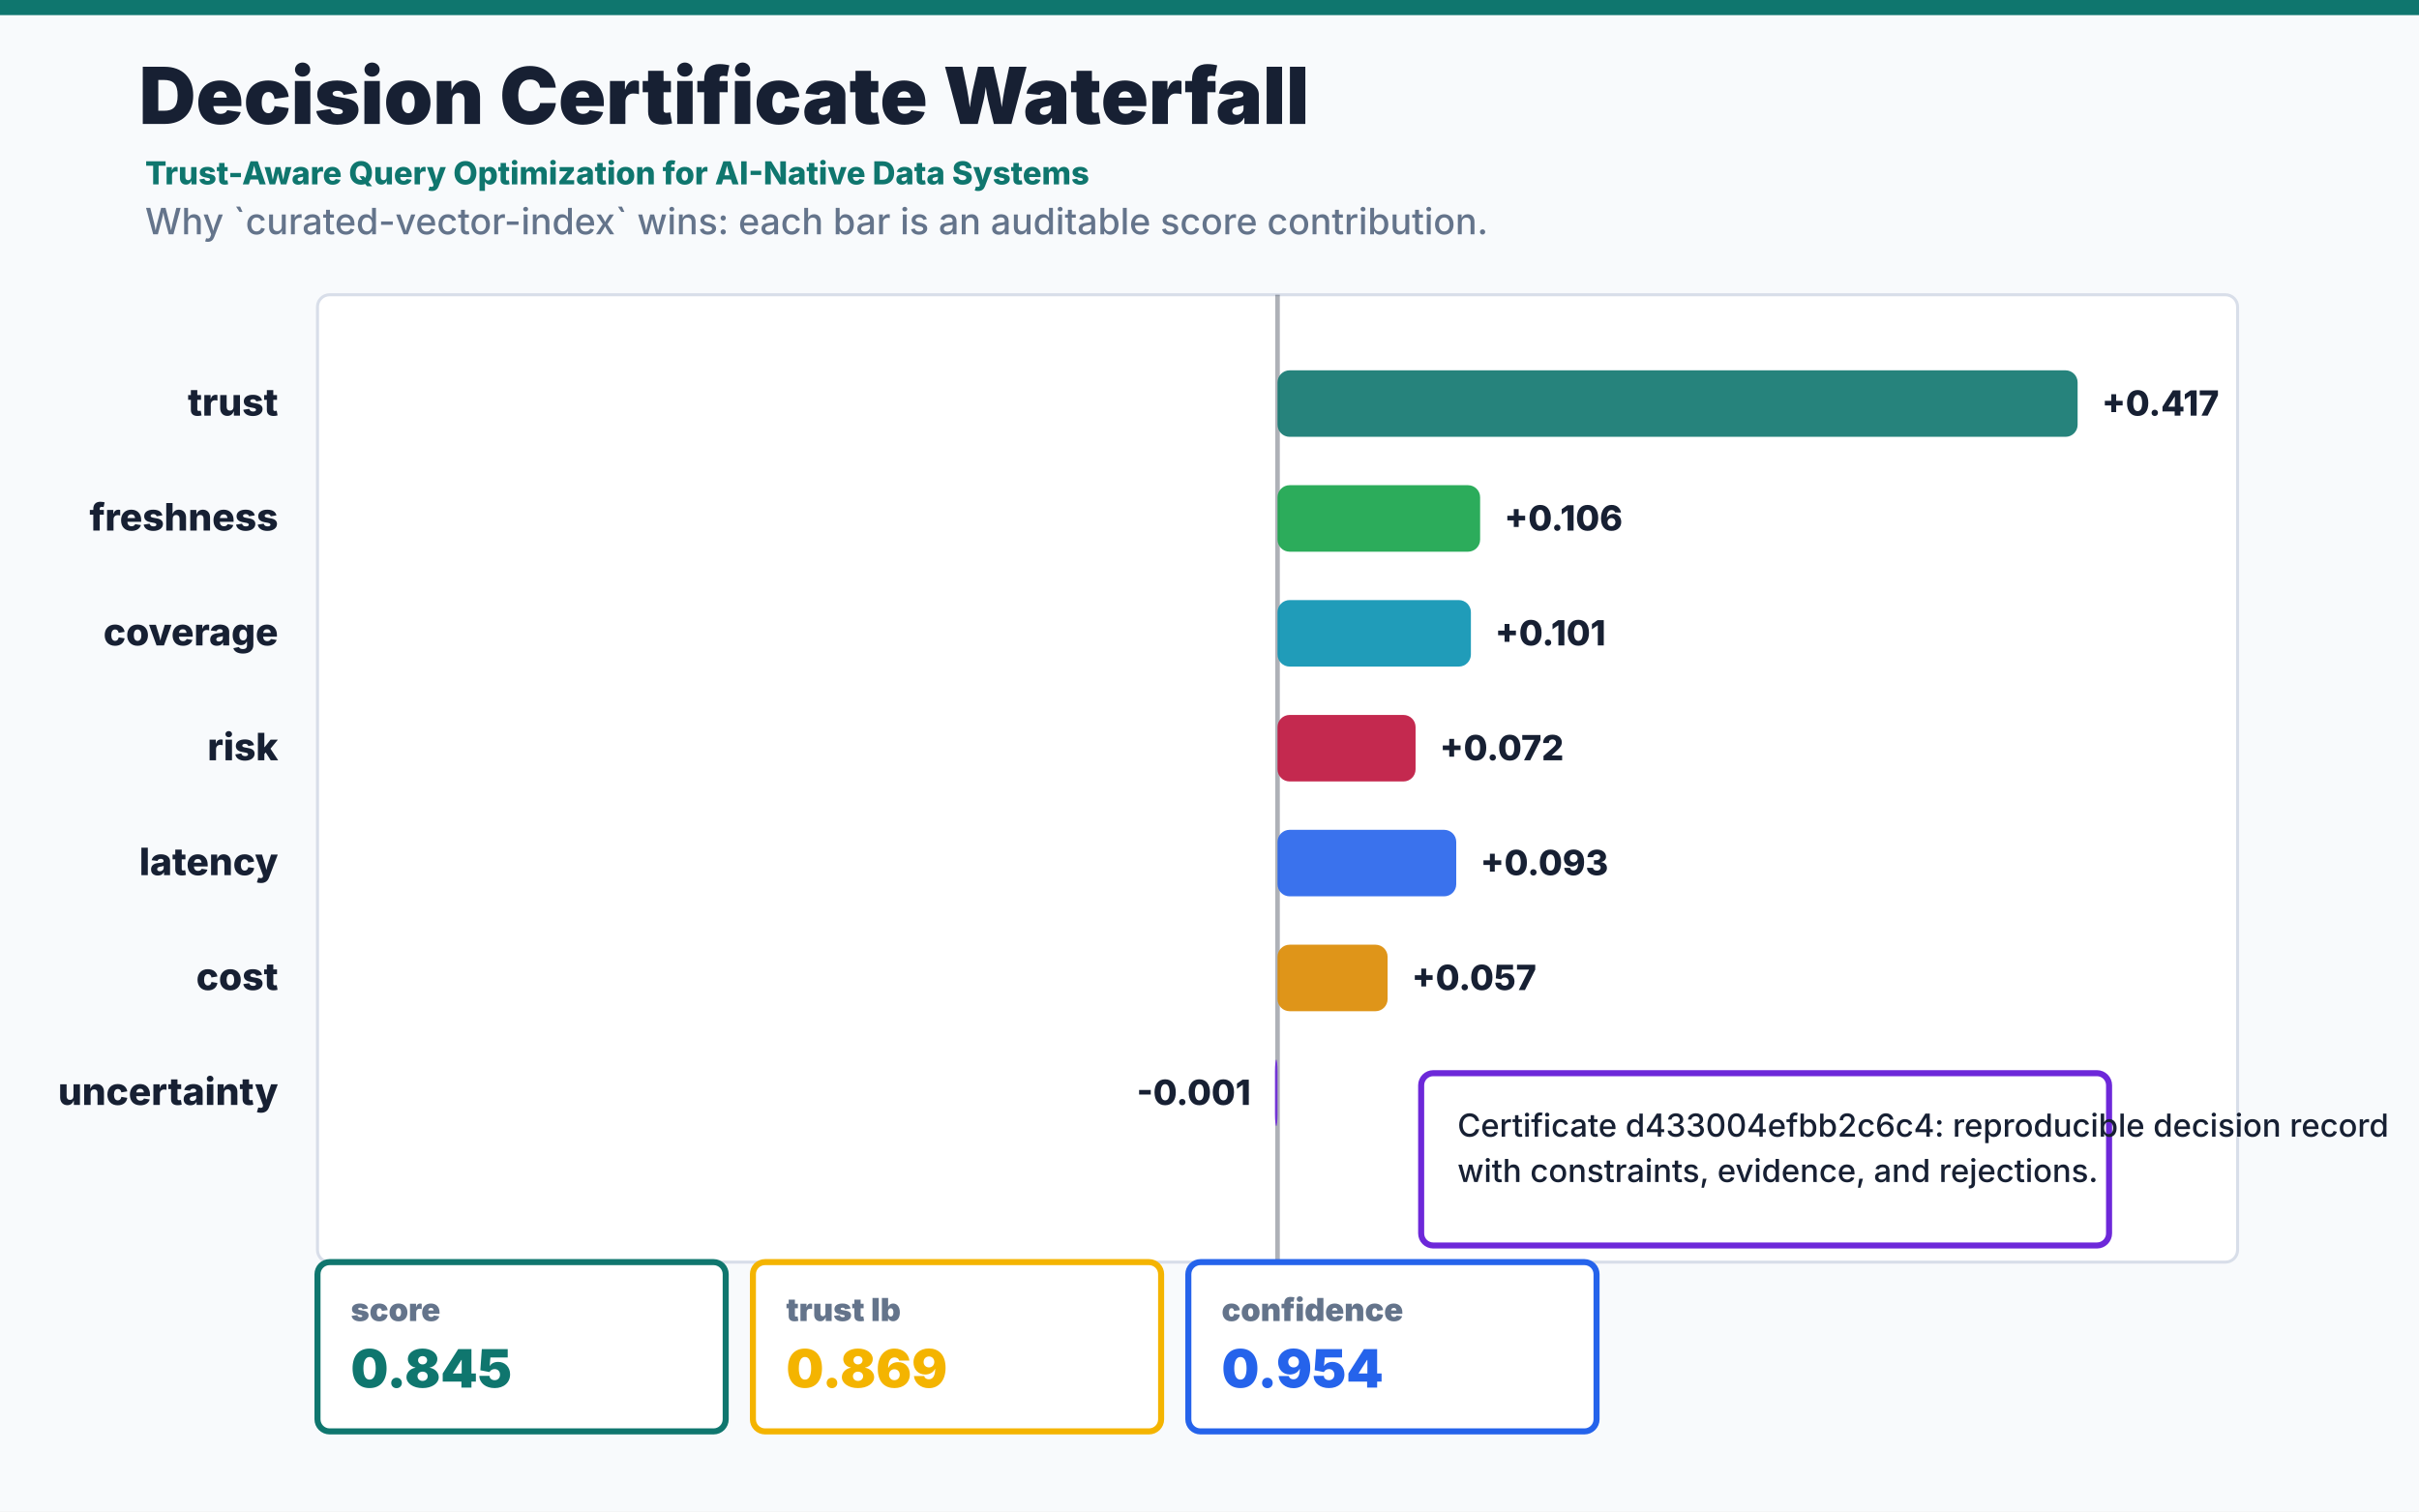
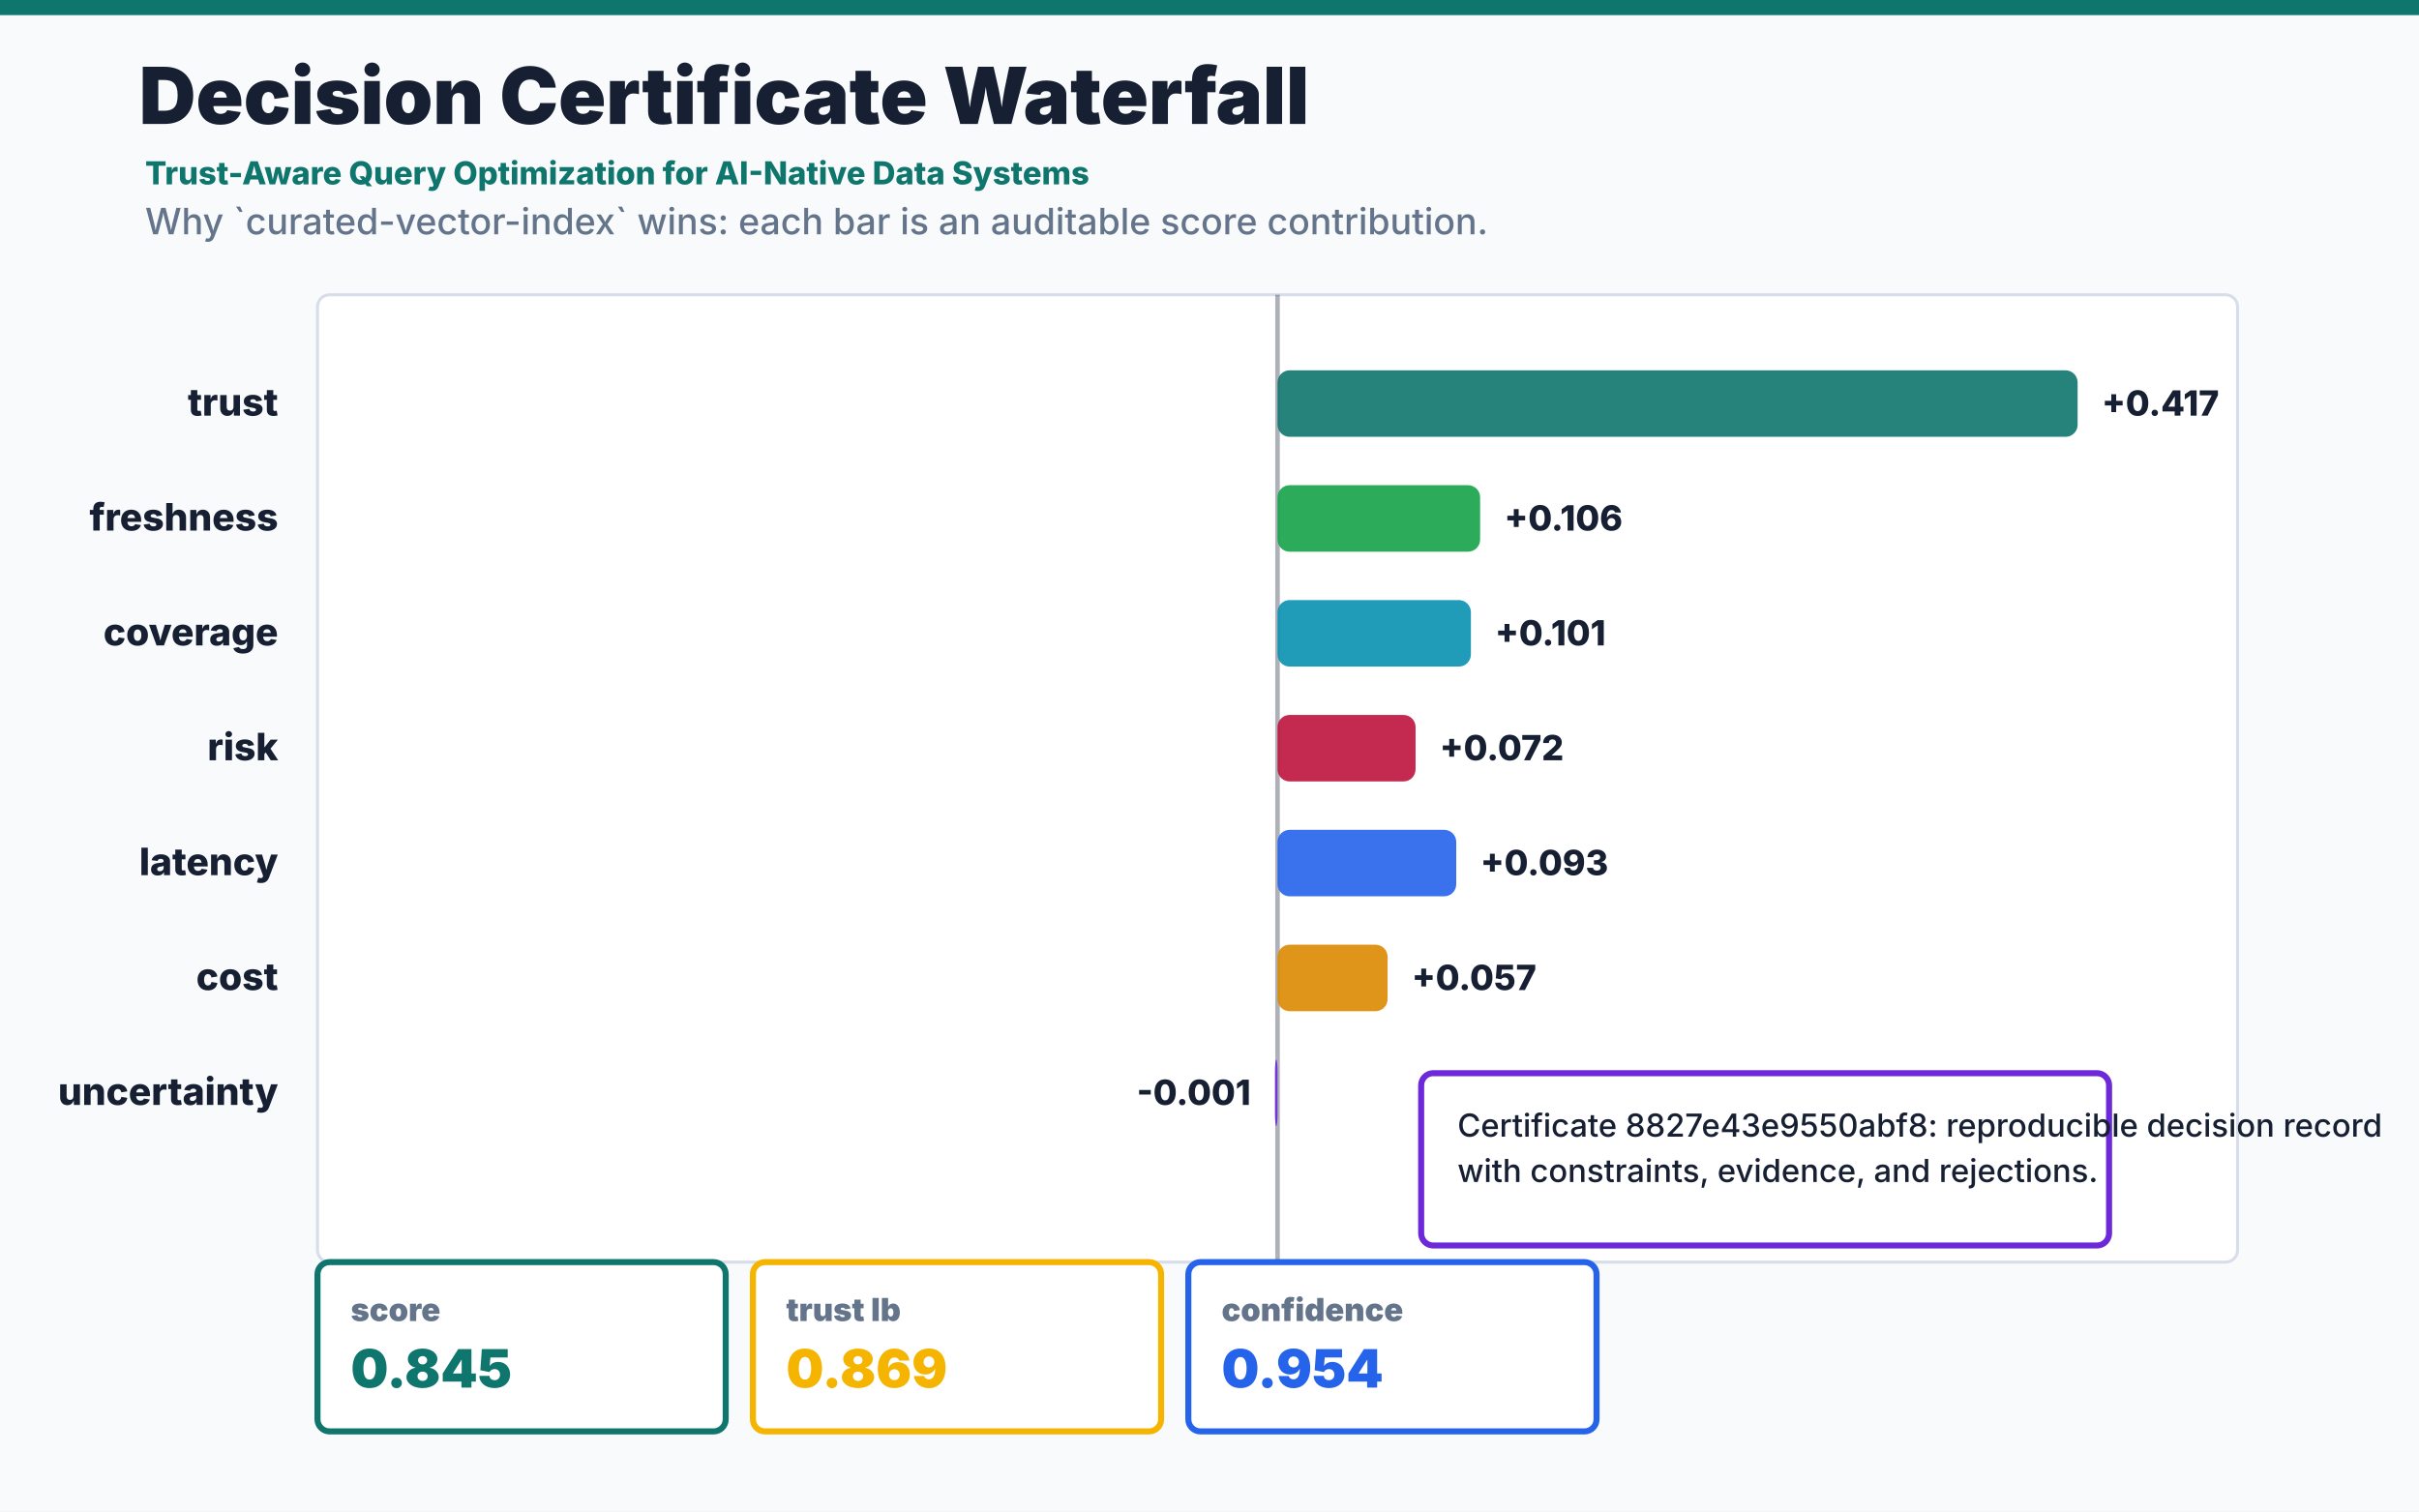
<svg xmlns="http://www.w3.org/2000/svg" width="1600" height="1000" viewBox="0 0 1600 1000" role="img" aria-labelledby="title desc">
  <style>text{font-family:Inter,Segoe UI,Arial,sans-serif}.small{font-size:20px}.axis{font-size:22px;font-weight:700}</style>
  <rect width="1600" height="1000" fill="#f8fafc" />
  <rect x="0" y="0" width="1600" height="10" fill="#0f766e" />
  <text x="92.0" y="82.0" font-size="52" font-weight="950" fill="#172033" text-anchor="start">Decision Certificate Waterfall</text>
  <text x="96.0" y="122.0" font-size="21" font-weight="800" fill="#0f766e" text-anchor="start">Trust-Aware Query Optimization for AI-Native Data Systems</text>
  <text x="96.0" y="155.0" font-size="24" font-weight="500" fill="#64748b" text-anchor="start">Why `curated-vector-index` wins: each bar is an auditable score contribution.</text>
  <rect x="210" y="195" width="1270" height="640" rx="8" fill="#ffffff" stroke="#d8dee9" stroke-width="2" />
  <line x1="845.0" y1="195" x2="845.0" y2="835" stroke="#172033" stroke-width="3" stroke-opacity="0.35" />
  <text x="184.0" y="275.0" font-size="25" font-weight="800" fill="#172033" text-anchor="end">trust</text>
  <rect x="845.0" y="245.0" width="529.2" height="44" rx="8" fill="#0f766e" fill-opacity="0.90" />
  <text x="1390.2" y="275.0" font-size="23" font-weight="800" fill="#172033" text-anchor="start">+0.417</text>
  <text x="184.0" y="351.0" font-size="25" font-weight="800" fill="#172033" text-anchor="end">freshness</text>
  <rect x="845.0" y="321.0" width="134.0" height="44" rx="8" fill="#16a34a" fill-opacity="0.90" />
  <text x="995.0" y="351.0" font-size="23" font-weight="800" fill="#172033" text-anchor="start">+0.106</text>
  <text x="184.0" y="427.0" font-size="25" font-weight="800" fill="#172033" text-anchor="end">coverage</text>
  <rect x="845.0" y="397.0" width="127.9" height="44" rx="8" fill="#0891b2" fill-opacity="0.90" />
  <text x="988.9" y="427.0" font-size="23" font-weight="800" fill="#172033" text-anchor="start">+0.101</text>
  <text x="184.0" y="503.0" font-size="25" font-weight="800" fill="#172033" text-anchor="end">risk</text>
  <rect x="845.0" y="473.0" width="91.3" height="44" rx="8" fill="#be123c" fill-opacity="0.90" />
  <text x="952.3" y="503.0" font-size="23" font-weight="800" fill="#172033" text-anchor="start">+0.072</text>
  <text x="184.0" y="579.0" font-size="25" font-weight="800" fill="#172033" text-anchor="end">latency</text>
  <rect x="845.0" y="549.0" width="118.2" height="44" rx="8" fill="#2563eb" fill-opacity="0.90" />
  <text x="979.2" y="579.0" font-size="23" font-weight="800" fill="#172033" text-anchor="start">+0.093</text>
  <text x="184.0" y="655.0" font-size="25" font-weight="800" fill="#172033" text-anchor="end">cost</text>
  <rect x="845.0" y="625.0" width="72.8" height="44" rx="8" fill="#dc8a00" fill-opacity="0.90" />
  <text x="933.8" y="655.0" font-size="23" font-weight="800" fill="#172033" text-anchor="start">+0.057</text>
  <text x="184.0" y="731.0" font-size="25" font-weight="800" fill="#172033" text-anchor="end">uncertainty</text>
  <rect x="843.3" y="701.0" width="1.7" height="44" rx="8" fill="#6d28d9" fill-opacity="0.90" />
  <text x="827.3" y="731.0" font-size="23" font-weight="800" fill="#172033" text-anchor="end">-0.001</text>
  <rect x="940" y="710" width="455" height="114" rx="8" fill="#ffffff" stroke="#6d28d9" stroke-width="4" />
-   <text x="964.0" y="752.0" font-size="21" font-weight="500" fill="#172033" text-anchor="start">Certificate d433004efbb2c6c4: reproducible decision record</text>
+   <text x="964.0" y="752.0" font-size="21" font-weight="500" fill="#172033" text-anchor="start">Certificate 8827e43e9550abf8: reproducible decision record</text>
  <text x="964.0" y="782.0" font-size="21" font-weight="500" fill="#172033" text-anchor="start">with constraints, evidence, and rejections.</text>
  <rect x="210" y="835" width="270" height="112" rx="8" fill="#ffffff" stroke="#0f766e" stroke-width="4" />
  <text x="232.0" y="874.0" font-size="21" font-weight="850" fill="#64748b" text-anchor="start">score</text>
  <text x="232.0" y="918.0" font-size="35" font-weight="950" fill="#0f766e" text-anchor="start">0.845</text>
  <rect x="498" y="835" width="270" height="112" rx="8" fill="#ffffff" stroke="#f4b400" stroke-width="4" />
  <text x="520.0" y="874.0" font-size="21" font-weight="850" fill="#64748b" text-anchor="start">trust lb</text>
  <text x="520.0" y="918.0" font-size="35" font-weight="950" fill="#f4b400" text-anchor="start">0.869</text>
  <rect x="786" y="835" width="270" height="112" rx="8" fill="#ffffff" stroke="#2563eb" stroke-width="4" />
  <text x="808.0" y="874.0" font-size="21" font-weight="850" fill="#64748b" text-anchor="start">confidence</text>
  <text x="808.0" y="918.0" font-size="35" font-weight="950" fill="#2563eb" text-anchor="start">0.954</text>
</svg>
